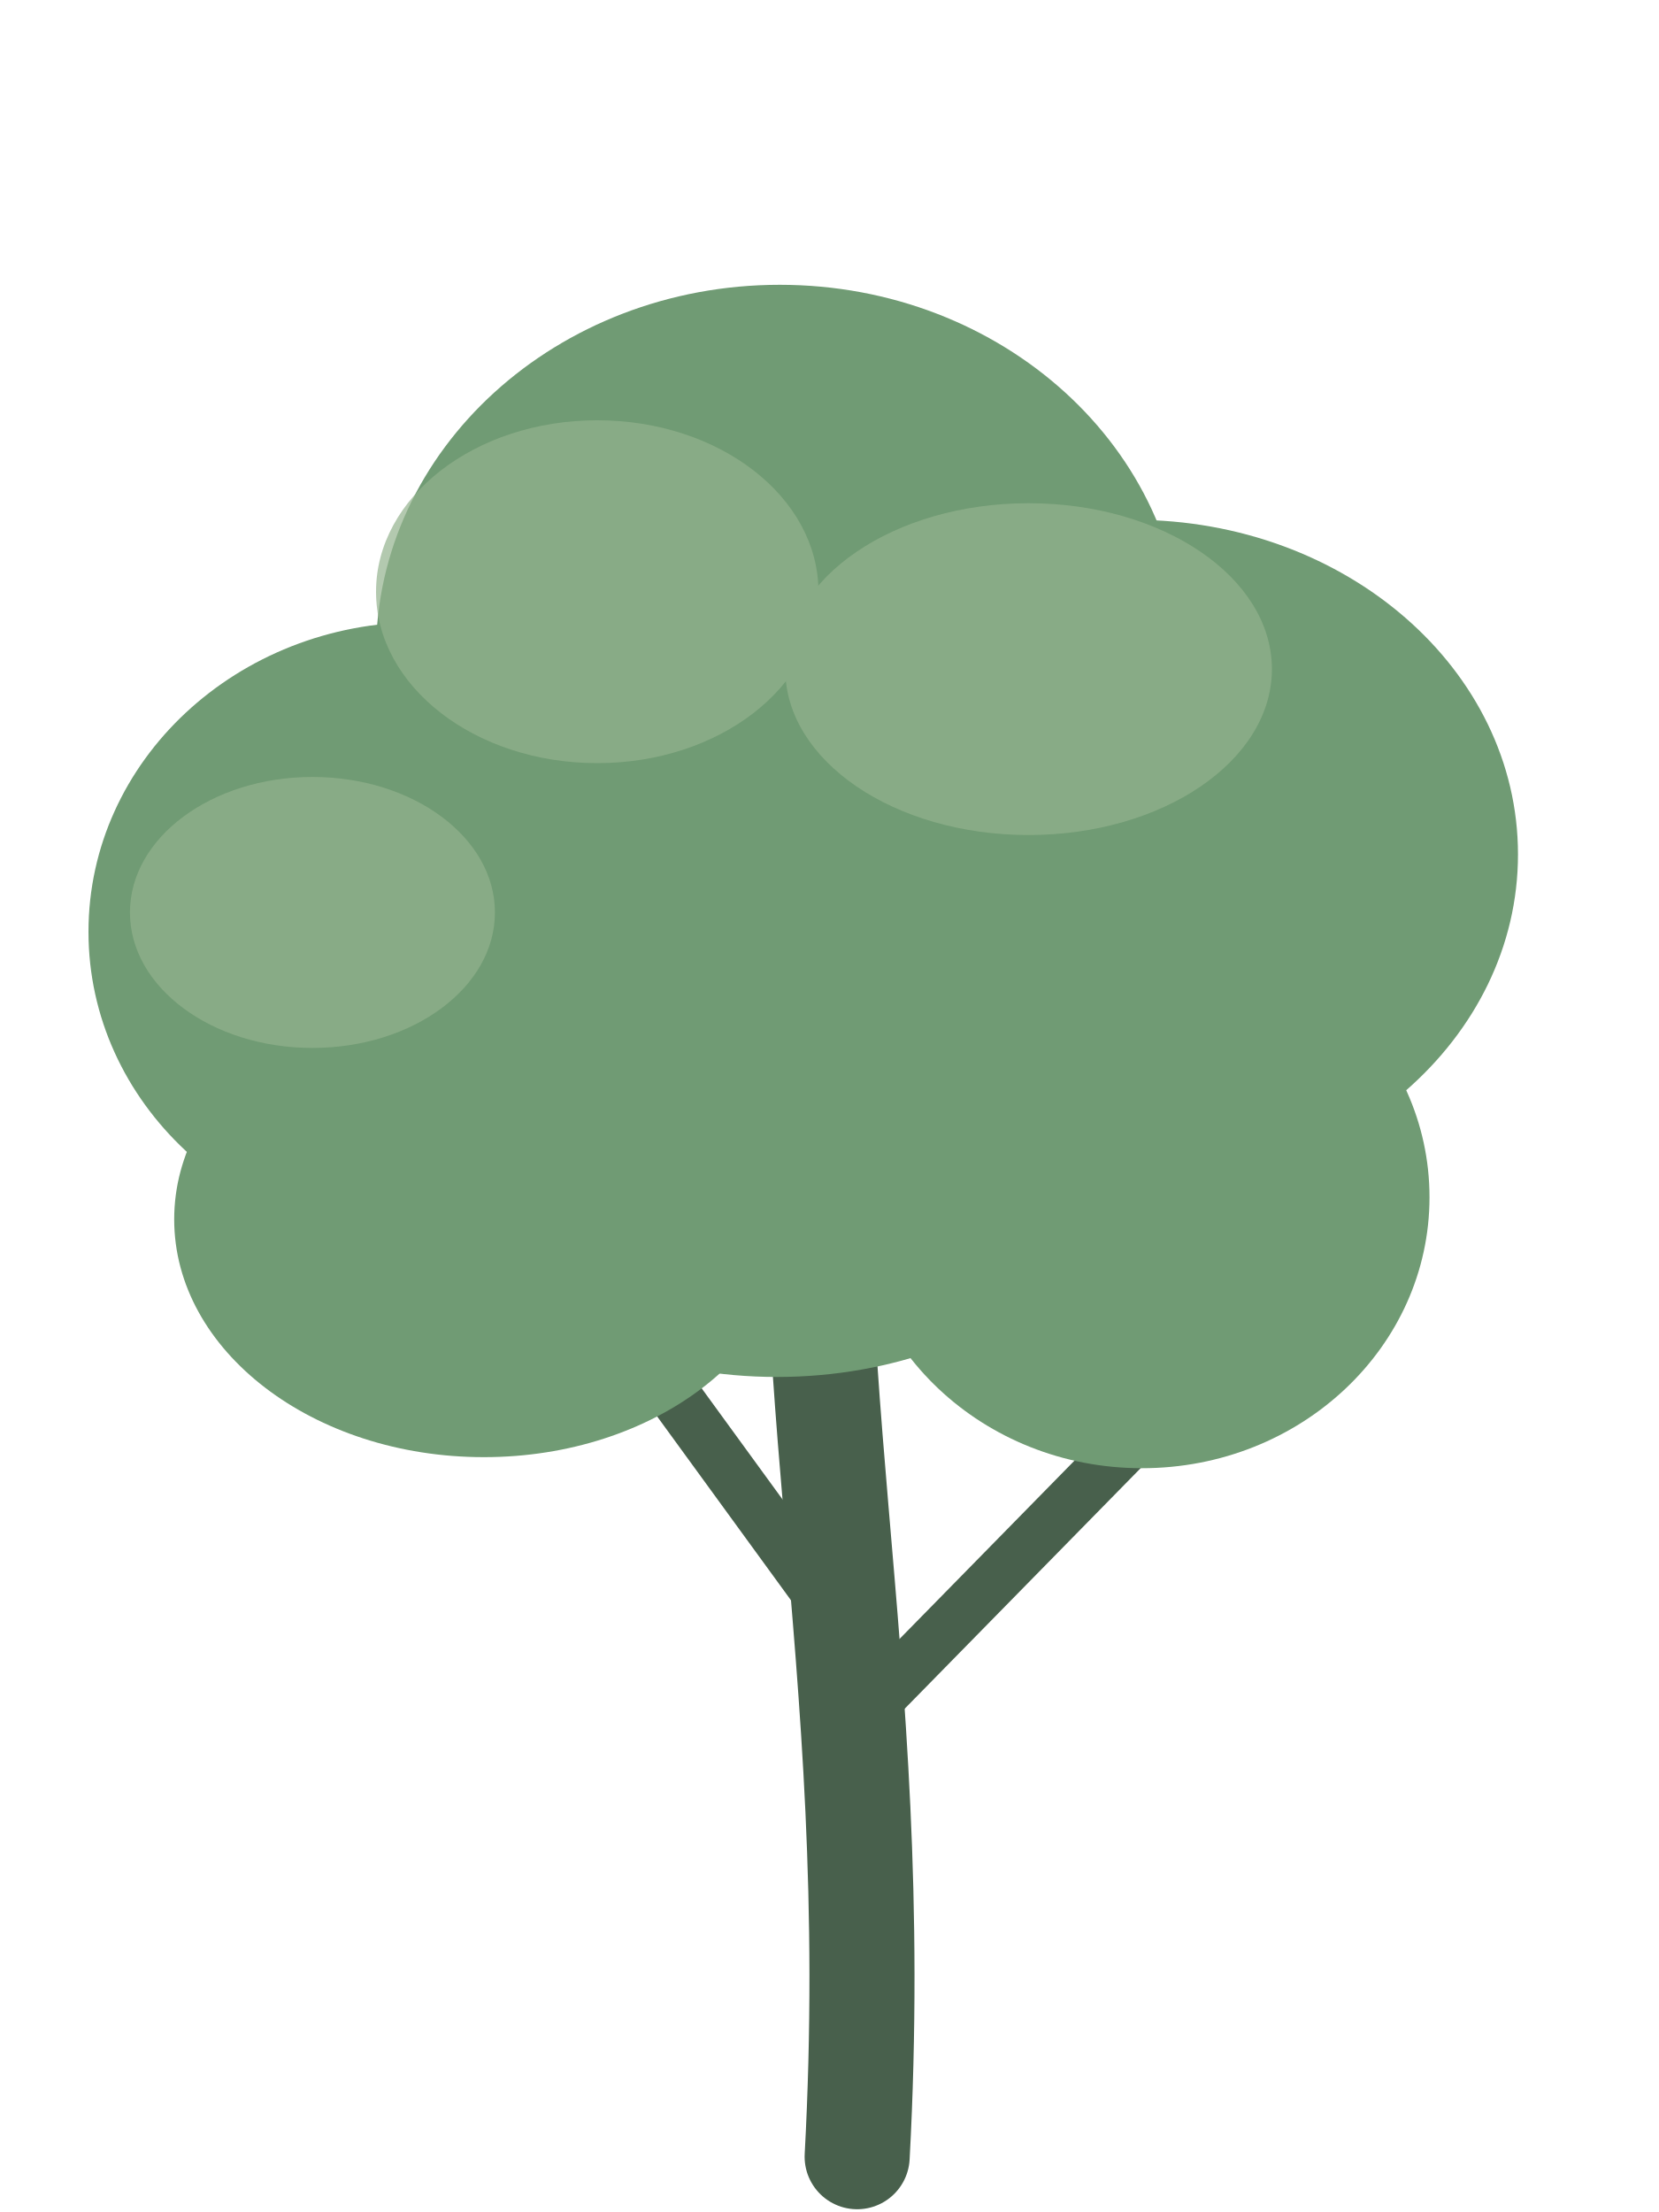
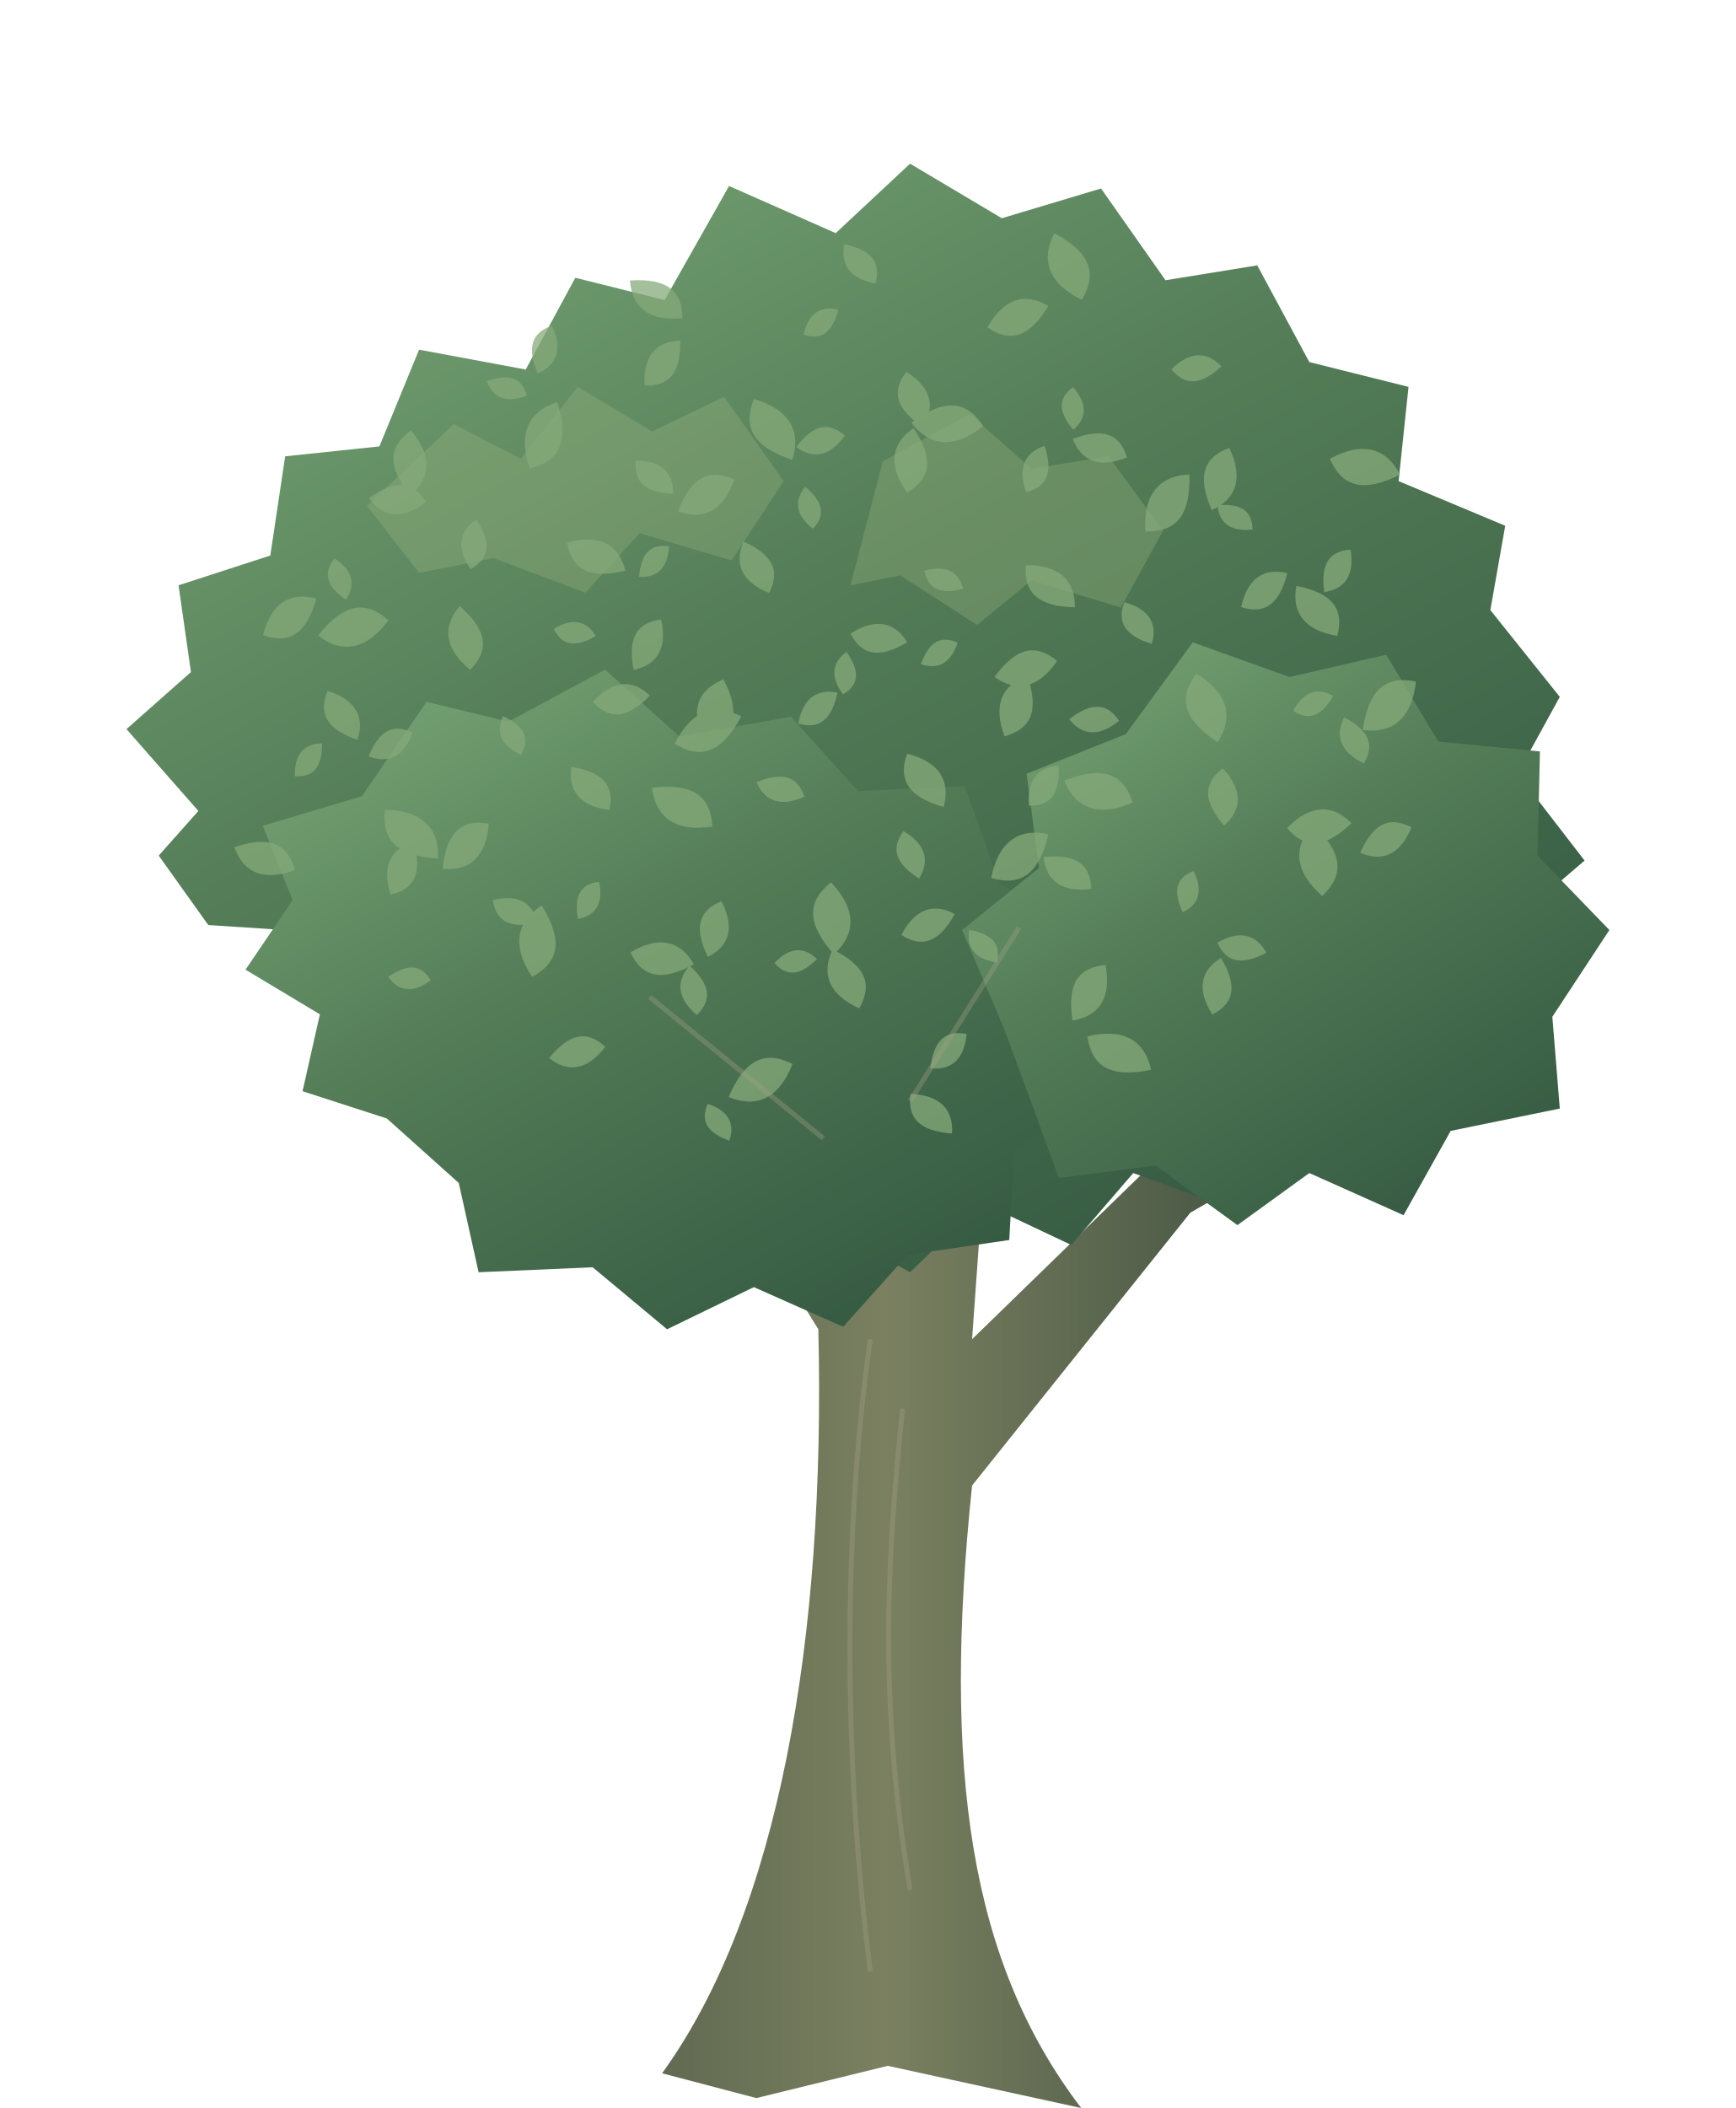
- <svg xmlns="http://www.w3.org/2000/svg" viewBox="0 0 600 800">
-   <g fill="none" stroke="#48604c" stroke-linecap="round">
-     <path d="M310 780C320 595 283 491 300 330" stroke-width="38" />
-     <path d="M306 590 215 465 177 350M296 490 400 380 436 265M300 385 235 285M307 625 410 520" stroke-width="19" />
+ <svg xmlns="http://www.w3.org/2000/svg" viewBox="0 0 700 850">
+   <defs>
+     <linearGradient id="bark" x2="1" y2="0">
+       <stop stop-color="#485544" />
+       <stop offset=".5" stop-color="#7a8060" />
+       <stop offset="1" stop-color="#3b4c3d" />
+     </linearGradient>
+     <linearGradient id="crown" x2=".7" y2="1">
+       <stop stop-color="#7caa79" />
+       <stop offset=".5" stop-color="#527b56" />
+       <stop offset="1" stop-color="#365b43" />
+     </linearGradient>
+     <path id="blade" d="M0 0C-15-20-13-37 4-49C20-26 18-11 0 0Z" />
+   </defs>
+   <path fill="url(#bark)" d="M267 836c47-65 66-175 63-300l-39-63-68-58-46-74 11-10 56 67 79 54-4-100-57-91 13-6 61 77 35-87 67-64 10 10-57 64-30 112 20 68 59-86 73-26 4 15-66 29-54 103-5 70 73-71 68-27 4 14-57 33-88 110c-12 115-1 192 44 251l-78-17-53 13Z" />
+   <g fill="url(#crown)">
+     <path d="m84 373-20-28 16-18-29-33 26-23-5-35 37-12 6-40 38-4 16-39 43 8 20-37 36 9 26-46 43 19 30-28 37 22 40-12 26 37 37-6 21 39 40 10-4 38 43 18-6 34 28 35-17 31 27 35-28 24 3 40-38 9-15 36-44-7-19 39-41-15-25 29-36-17-29 28-36-20-35 18-25-29-38 3-9-36-45 1-9-34-39-6-1-34Z" />
+     <path d="m156 451-34-11 7-31-30-18 19-28-12-30 40-12 26-38 33 8 39-21 30 27 45-8 27 30 43-2 14 39 32 19-13 34 20 31-33 24-2 36-41 6-26 29-36-16-35 17-30-25-46 2-8-36Z" />
+     <path d="m405 415-17-40 31-25-5-38 40-16 27-37 39 14 39-9 21 35 41 4-1 42 29 30-23 35 3 37-44 9-19 34-38-17-29 21-33-24-39 5Z" />
  </g>
-   <g fill="#709b74">
-     <ellipse cx="282" cy="236" rx="146" ry="133" />
-     <ellipse cx="152" cy="337" rx="120" ry="112" />
-     <ellipse cx="410" cy="309" rx="139" ry="121" />
-     <ellipse cx="281" cy="366" rx="152" ry="132" />
-     <ellipse cx="413" cy="433" rx="104" ry="98" />
-     <ellipse cx="175" cy="441" rx="112" ry="86" />
+   <g fill="#a0ba83" opacity=".3">
+     <path d="m148 204 35-33 27 14 23-29 30 18 29-14 24 34-21 32-37-11-22 24-37-14-30 6Z" />
+     <path d="m356 186 35-19 25 22 31-5 22 30-17 31-36-11-22 18-31-20-20 4Z" />
  </g>
-   <g fill="#93b28d" opacity=".7">
-     <ellipse cx="216" cy="214" rx="80" ry="62" />
-     <ellipse cx="372" cy="242" rx="88" ry="60" />
-     <ellipse cx="113" cy="330" rx="66" ry="49" />
+   <g fill="#86a97a" opacity=".75">
+     <use href="#blade" transform="translate(340.0 280.0) rotate(0) scale(0.35)" />
+     <use href="#blade" transform="translate(321.9 291.8) rotate(47) scale(0.41)" />
+     <use href="#blade" transform="translate(343.0 255.5) rotate(94) scale(0.47)" />
+     <use href="#blade" transform="translate(365.8 303.9) rotate(141) scale(0.53)" />
+     <use href="#blade" transform="translate(291.7 273.9) rotate(188) scale(0.59)" />
+     <use href="#blade" transform="translate(386.2 259.1) rotate(235) scale(0.35)" />
+     <use href="#blade" transform="translate(324.4 321.2) rotate(282) scale(0.41)" />
+     <use href="#blade" transform="translate(310.1 239.1) rotate(329) scale(0.47)" />
+     <use href="#blade" transform="translate(405.1 296.9) rotate(16) scale(0.53)" />
+     <use href="#blade" transform="translate(272.1 299.9) rotate(63) scale(0.59)" />
+     <use href="#blade" transform="translate(372.8 230.2) rotate(110) scale(0.35)" />
+     <use href="#blade" transform="translate(364.3 335.1) rotate(157) scale(0.41)" />
+     <use href="#blade" transform="translate(266.6 249.8) rotate(204) scale(0.47)" />
+     <use href="#blade" transform="translate(426.3 266.5) rotate(251) scale(0.53)" />
+     <use href="#blade" transform="translate(287.3 333.3) rotate(298) scale(0.59)" />
+     <use href="#blade" transform="translate(327.8 213.2) rotate(345) scale(0.35)" />
+     <use href="#blade" transform="translate(414.9 324.9) rotate(32) scale(0.41)" />
+     <use href="#blade" transform="translate(239.1 283.0) rotate(79) scale(0.47)" />
+     <use href="#blade" transform="translate(413.7 227.9) rotate(126) scale(0.53)" />
+     <use href="#blade" transform="translate(335.1 355.8) rotate(173) scale(0.59)" />
+     <use href="#blade" transform="translate(269.8 220.3) rotate(220) scale(0.35)" />
+     <use href="#blade" transform="translate(451.3 290.6) rotate(267) scale(0.41)" />
+     <use href="#blade" transform="translate(245.7 326.6) rotate(314) scale(0.47)" />
+     <use href="#blade" transform="translate(365.8 198.6) rotate(1) scale(0.53)" />
+     <use href="#blade" transform="translate(399.7 354.0) rotate(48) scale(0.59)" />
+     <use href="#blade" transform="translate(223.3 253.6) rotate(95) scale(0.35)" />
+     <use href="#blade" transform="translate(453.4 242.8) rotate(142) scale(0.41)" />
+     <use href="#blade" transform="translate(290.9 363.4) rotate(189) scale(0.47)" />
+     <use href="#blade" transform="translate(296.1 193.4) rotate(236) scale(0.53)" />
+     <use href="#blade" transform="translate(456.8 323.6) rotate(283) scale(0.59)" />
+     <use href="#blade" transform="translate(210.2 304.3) rotate(330) scale(0.35)" />
+     <use href="#blade" transform="translate(413.8 198.5) rotate(17) scale(0.41)" />
+     <use href="#blade" transform="translate(363.5 377.0) rotate(64) scale(0.47)" />
+     <use href="#blade" transform="translate(228.7 218.8) rotate(111) scale(0.53)" />
+     <use href="#blade" transform="translate(482.4 271.6) rotate(158) scale(0.59)" />
+     <use href="#blade" transform="translate(241.6 355.6) rotate(205) scale(0.35)" />
+     <use href="#blade" transform="translate(340.7 175.6) rotate(252) scale(0.41)" />
+     <use href="#blade" transform="translate(440.1 358.4) rotate(299) scale(0.47)" />
+     <use href="#blade" transform="translate(189.6 270.1) rotate(346) scale(0.53)" />
+     <use href="#blade" transform="translate(461.9 214.3) rotate(33) scale(0.59)" />
+     <use href="#blade" transform="translate(312.3 388.3) rotate(80) scale(0.35)" />
+     <use href="#blade" transform="translate(256.4 185.7) rotate(127) scale(0.41)" />
+     <use href="#blade" transform="translate(493.1 309.8) rotate(174) scale(0.47)" />
+     <use href="#blade" transform="translate(197.1 332.1) rotate(221) scale(0.53)" />
+     <use href="#blade" transform="translate(396.5 171.8) rotate(268) scale(0.59)" />
+     <use href="#blade" transform="translate(402.0 388.1) rotate(315) scale(0.35)" />
+     <use href="#blade" transform="translate(189.8 229.5) rotate(2) scale(0.41)" />
+     <use href="#blade" transform="translate(500.5 244.8) rotate(49) scale(0.47)" />
+     <use href="#blade" transform="translate(254.2 384.0) rotate(96) scale(0.53)" />
+     <use href="#blade" transform="translate(304.0 160.9) rotate(143) scale(0.59)" />
+     <use href="#blade" transform="translate(481.3 351.2) rotate(190) scale(0.35)" />
+     <use href="#blade" transform="translate(166.4 295.4) rotate(237) scale(0.41)" />
+     <use href="#blade" transform="translate(454.5 184.4) rotate(284) scale(0.47)" />
+     <use href="#blade" transform="translate(346.5 406.6) rotate(331) scale(0.53)" />
+     <use href="#blade" transform="translate(213.6 188.9) rotate(18) scale(0.59)" />
+     <use href="#blade" transform="translate(521.5 286.6) rotate(65) scale(0.35)" />
+     <use href="#blade" transform="translate(198.7 363.0) rotate(112) scale(0.41)" />
+     <use href="#blade" transform="translate(365.5 149.9) rotate(159) scale(0.47)" />
+     <use href="#blade" transform="translate(445.8 389.1) rotate(206) scale(0.53)" />
+     <use href="#blade" transform="translate(156.6 250.1) rotate(253) scale(0.59)" />
+     <use href="#blade" transform="translate(505.1 213.5) rotate(300) scale(0.35)" />
+     <use href="#blade" transform="translate(281.0 409.3) rotate(347) scale(0.41)" />
+     <use href="#blade" transform="translate(259.9 155.4) rotate(34) scale(0.47)" />
+     <use href="#blade" transform="translate(519.0 333.9) rotate(81) scale(0.53)" />
+     <use href="#blade" transform="translate(155.3 326.5) rotate(128) scale(0.59)" />
+     <use href="#blade" transform="translate(432.7 156.1) rotate(175) scale(0.35)" />
+     <use href="#blade" transform="translate(389.8 416.9) rotate(222) scale(0.41)" />
+     <use href="#blade" transform="translate(171.8 202.4) rotate(269) scale(0.47)" />
+     <use href="#blade" transform="translate(539.3 256.4) rotate(316) scale(0.53)" />
+     <use href="#blade" transform="translate(214.6 393.9) rotate(3) scale(0.59)" />
+     <use href="#blade" transform="translate(324.0 134.9) rotate(50) scale(0.35)" />
+     <use href="#blade" transform="translate(490.9 380.1) rotate(97) scale(0.41)" />
+     <use href="#blade" transform="translate(132.1 278.6) rotate(144) scale(0.47)" />
+     <use href="#blade" transform="translate(495.7 180.6) rotate(191) scale(0.53)" />
+     <use href="#blade" transform="translate(319.6 429.0) rotate(238) scale(0.59)" />
+     <use href="#blade" transform="translate(212.5 159.5) rotate(285) scale(0.35)" />
+     <use href="#blade" transform="translate(550.0 307.8) rotate(332) scale(0.41)" />
+     <use href="#blade" transform="translate(157.5 360.7) rotate(19) scale(0.47)" />
+     <use href="#blade" transform="translate(398.2 132.0) rotate(66) scale(0.53)" />
+     <use href="#blade" transform="translate(438.5 417.9) rotate(113) scale(0.59)" />
+     <use href="#blade" transform="translate(134.9 225.2) rotate(160) scale(0.35)" />
+     <use href="#blade" transform="translate(544.6 221.6) rotate(207) scale(0.41)" />
+     <use href="#blade" transform="translate(244.1 422.1) rotate(254) scale(0.47)" />
+     <use href="#blade" transform="translate(275.2 128.3) rotate(301) scale(0.53)" />
+     <use href="#blade" transform="translate(533.2 361.3) rotate(348) scale(0.59)" />
+     <use href="#blade" transform="translate(118.9 313.0) rotate(35) scale(0.35)" />
+     <use href="#blade" transform="translate(472.4 148.9) rotate(82) scale(0.41)" />
+     <use href="#blade" transform="translate(367.2 441.1) rotate(129) scale(0.47)" />
+     <use href="#blade" transform="translate(165.7 173.6) rotate(176) scale(0.53)" />
+     <use href="#blade" transform="translate(571.0 274.8) rotate(223) scale(0.59)" />
+     <use href="#blade" transform="translate(173.7 395.3) rotate(270) scale(0.35)" />
+     <use href="#blade" transform="translate(353.0 114.3) rotate(317) scale(0.41)" />
+     <use href="#blade" transform="translate(488.9 409.1) rotate(4) scale(0.47)" />
+     <use href="#blade" transform="translate(106.1 256.1) rotate(51) scale(0.53)" />
+     <use href="#blade" transform="translate(536.3 185.0) rotate(98) scale(0.59)" />
+     <use href="#blade" transform="translate(285.4 445.1) rotate(145) scale(0.35)" />
+     <use href="#blade" transform="translate(222.6 131.3) rotate(192) scale(0.41)" />
+     <use href="#blade" transform="translate(569.2 333.6) rotate(239) scale(0.47)" />
+     <use href="#blade" transform="translate(118.9 350.8) rotate(286) scale(0.53)" />
+     <use href="#blade" transform="translate(436.2 120.9) rotate(333) scale(0.59)" />
+   </g>
+   <g fill="none" stroke="#a4a185" stroke-width="2" opacity=".35">
+     <path d="M351 795c-11-85-11-179 0-255M367 762c-13-77-9-137-3-194M332 459l-70-57M367 444l44-70" />
  </g>
</svg>
